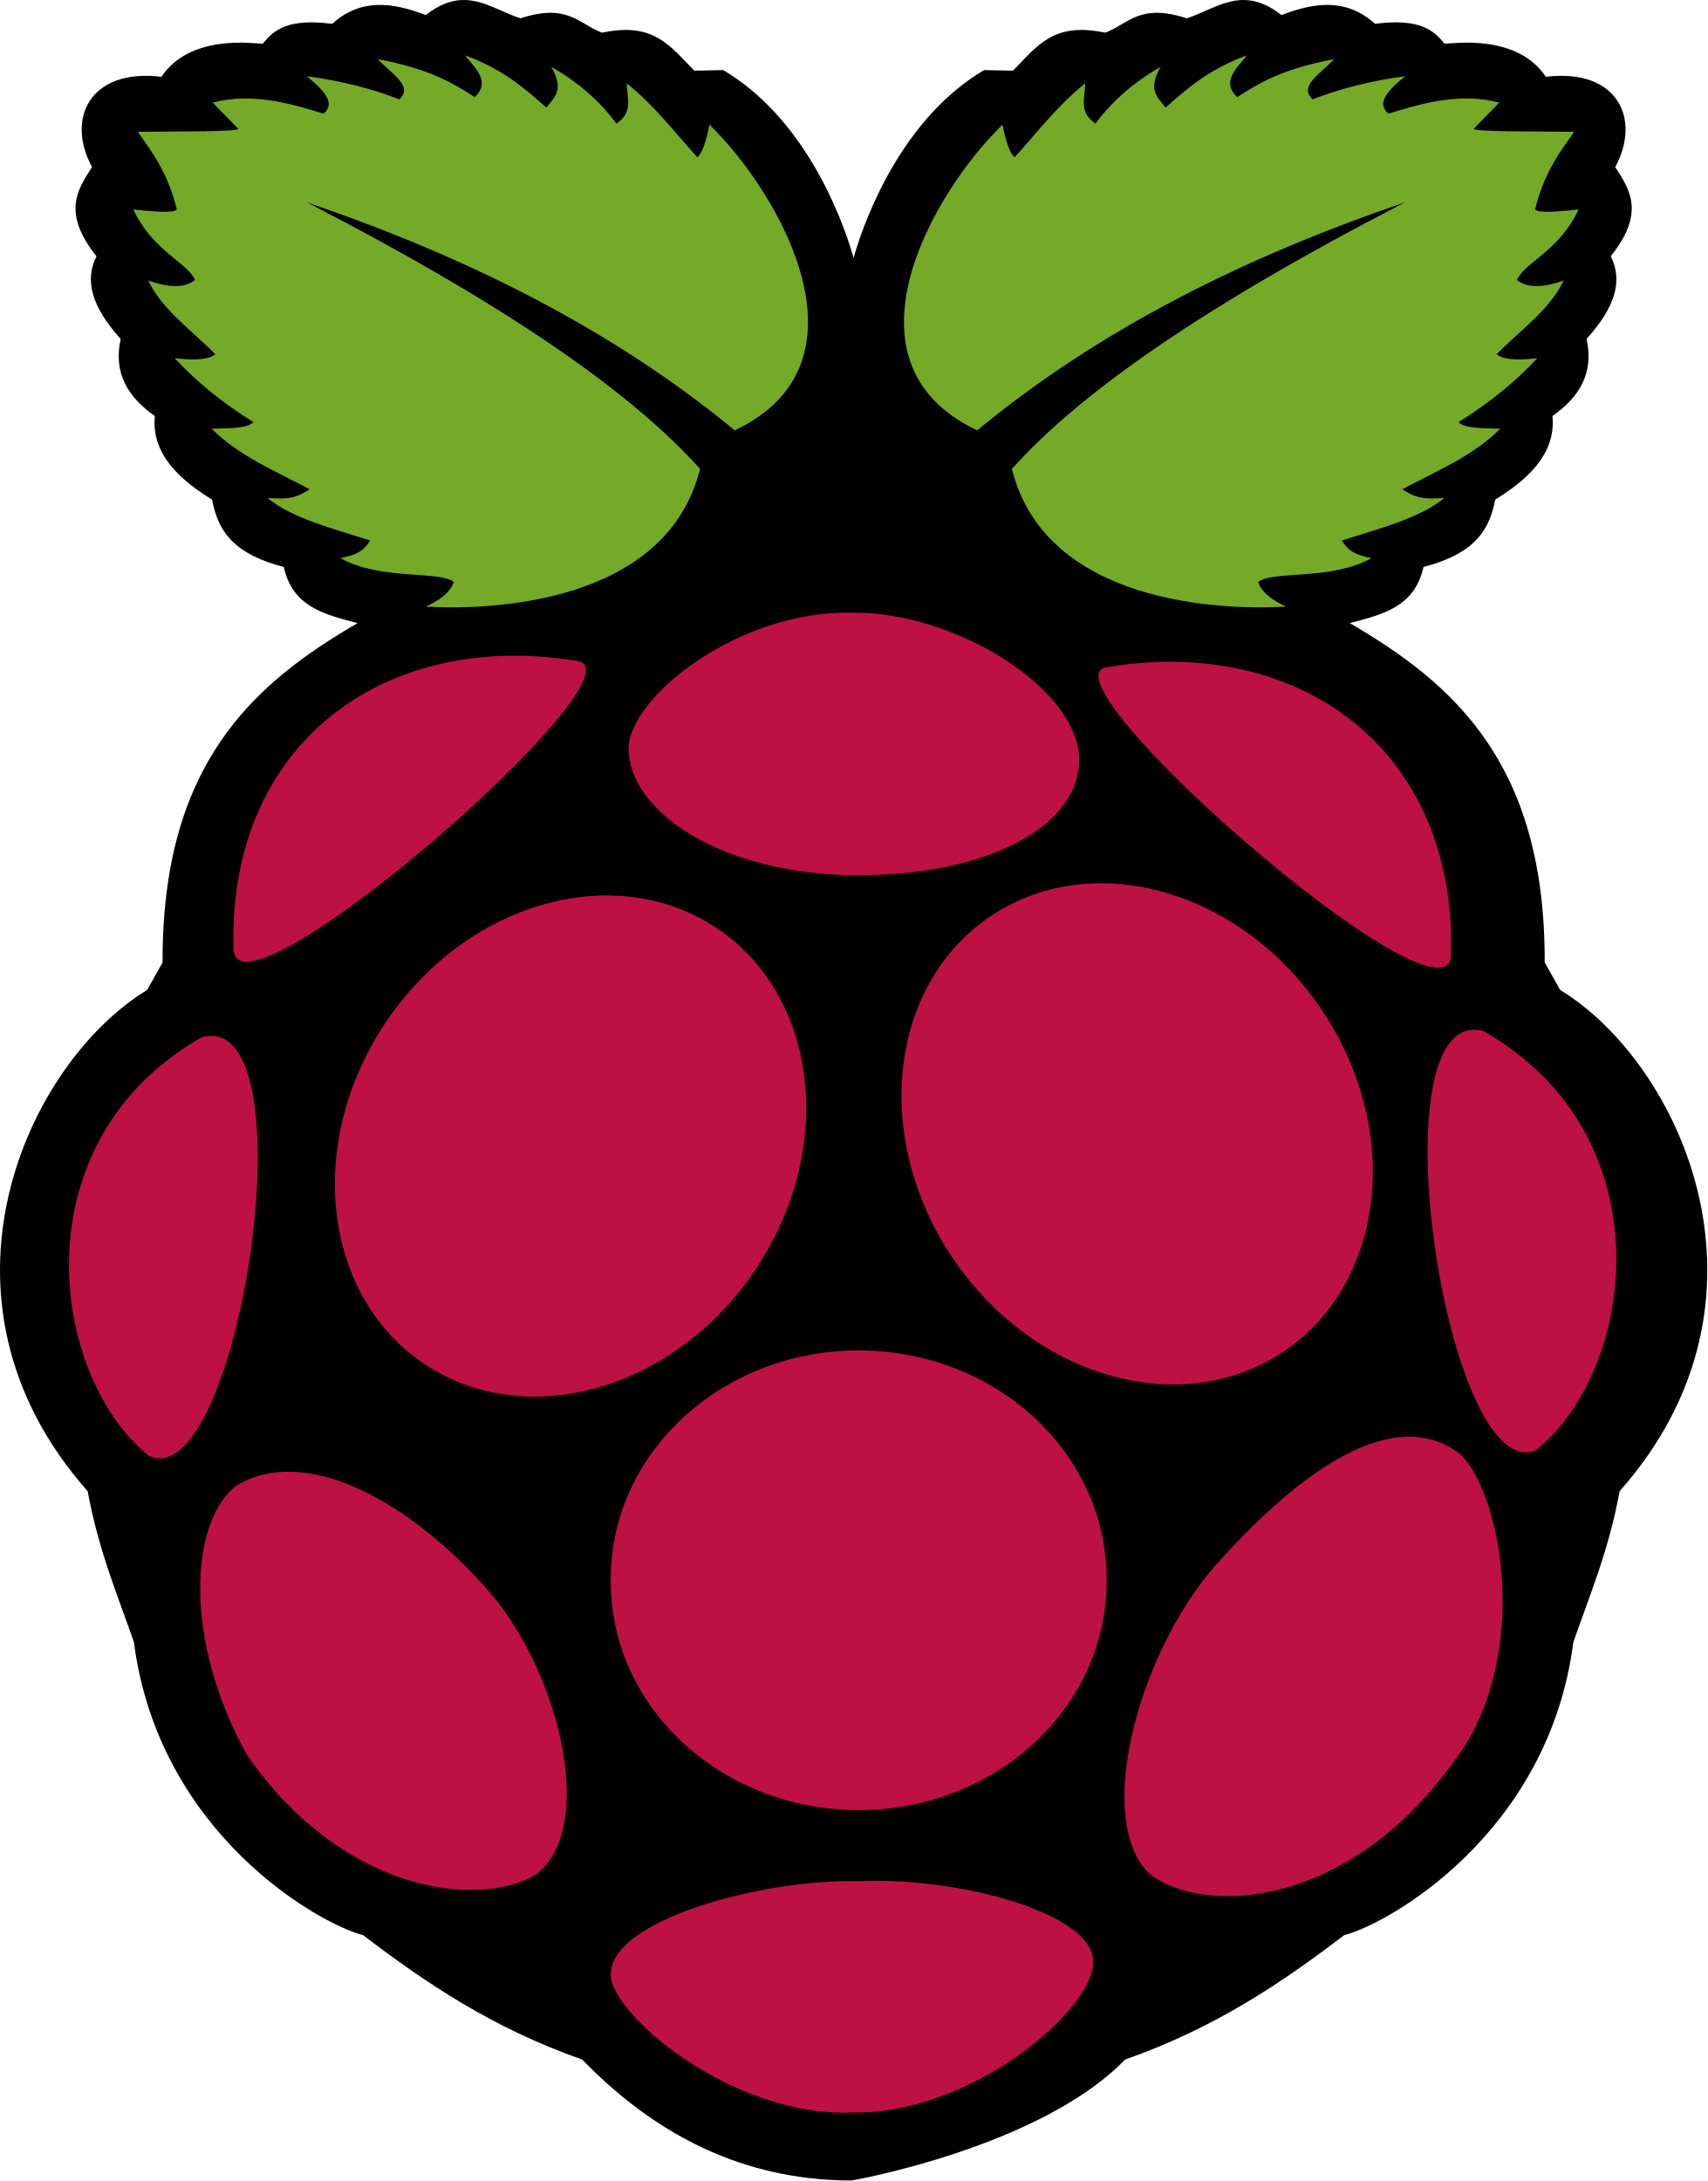
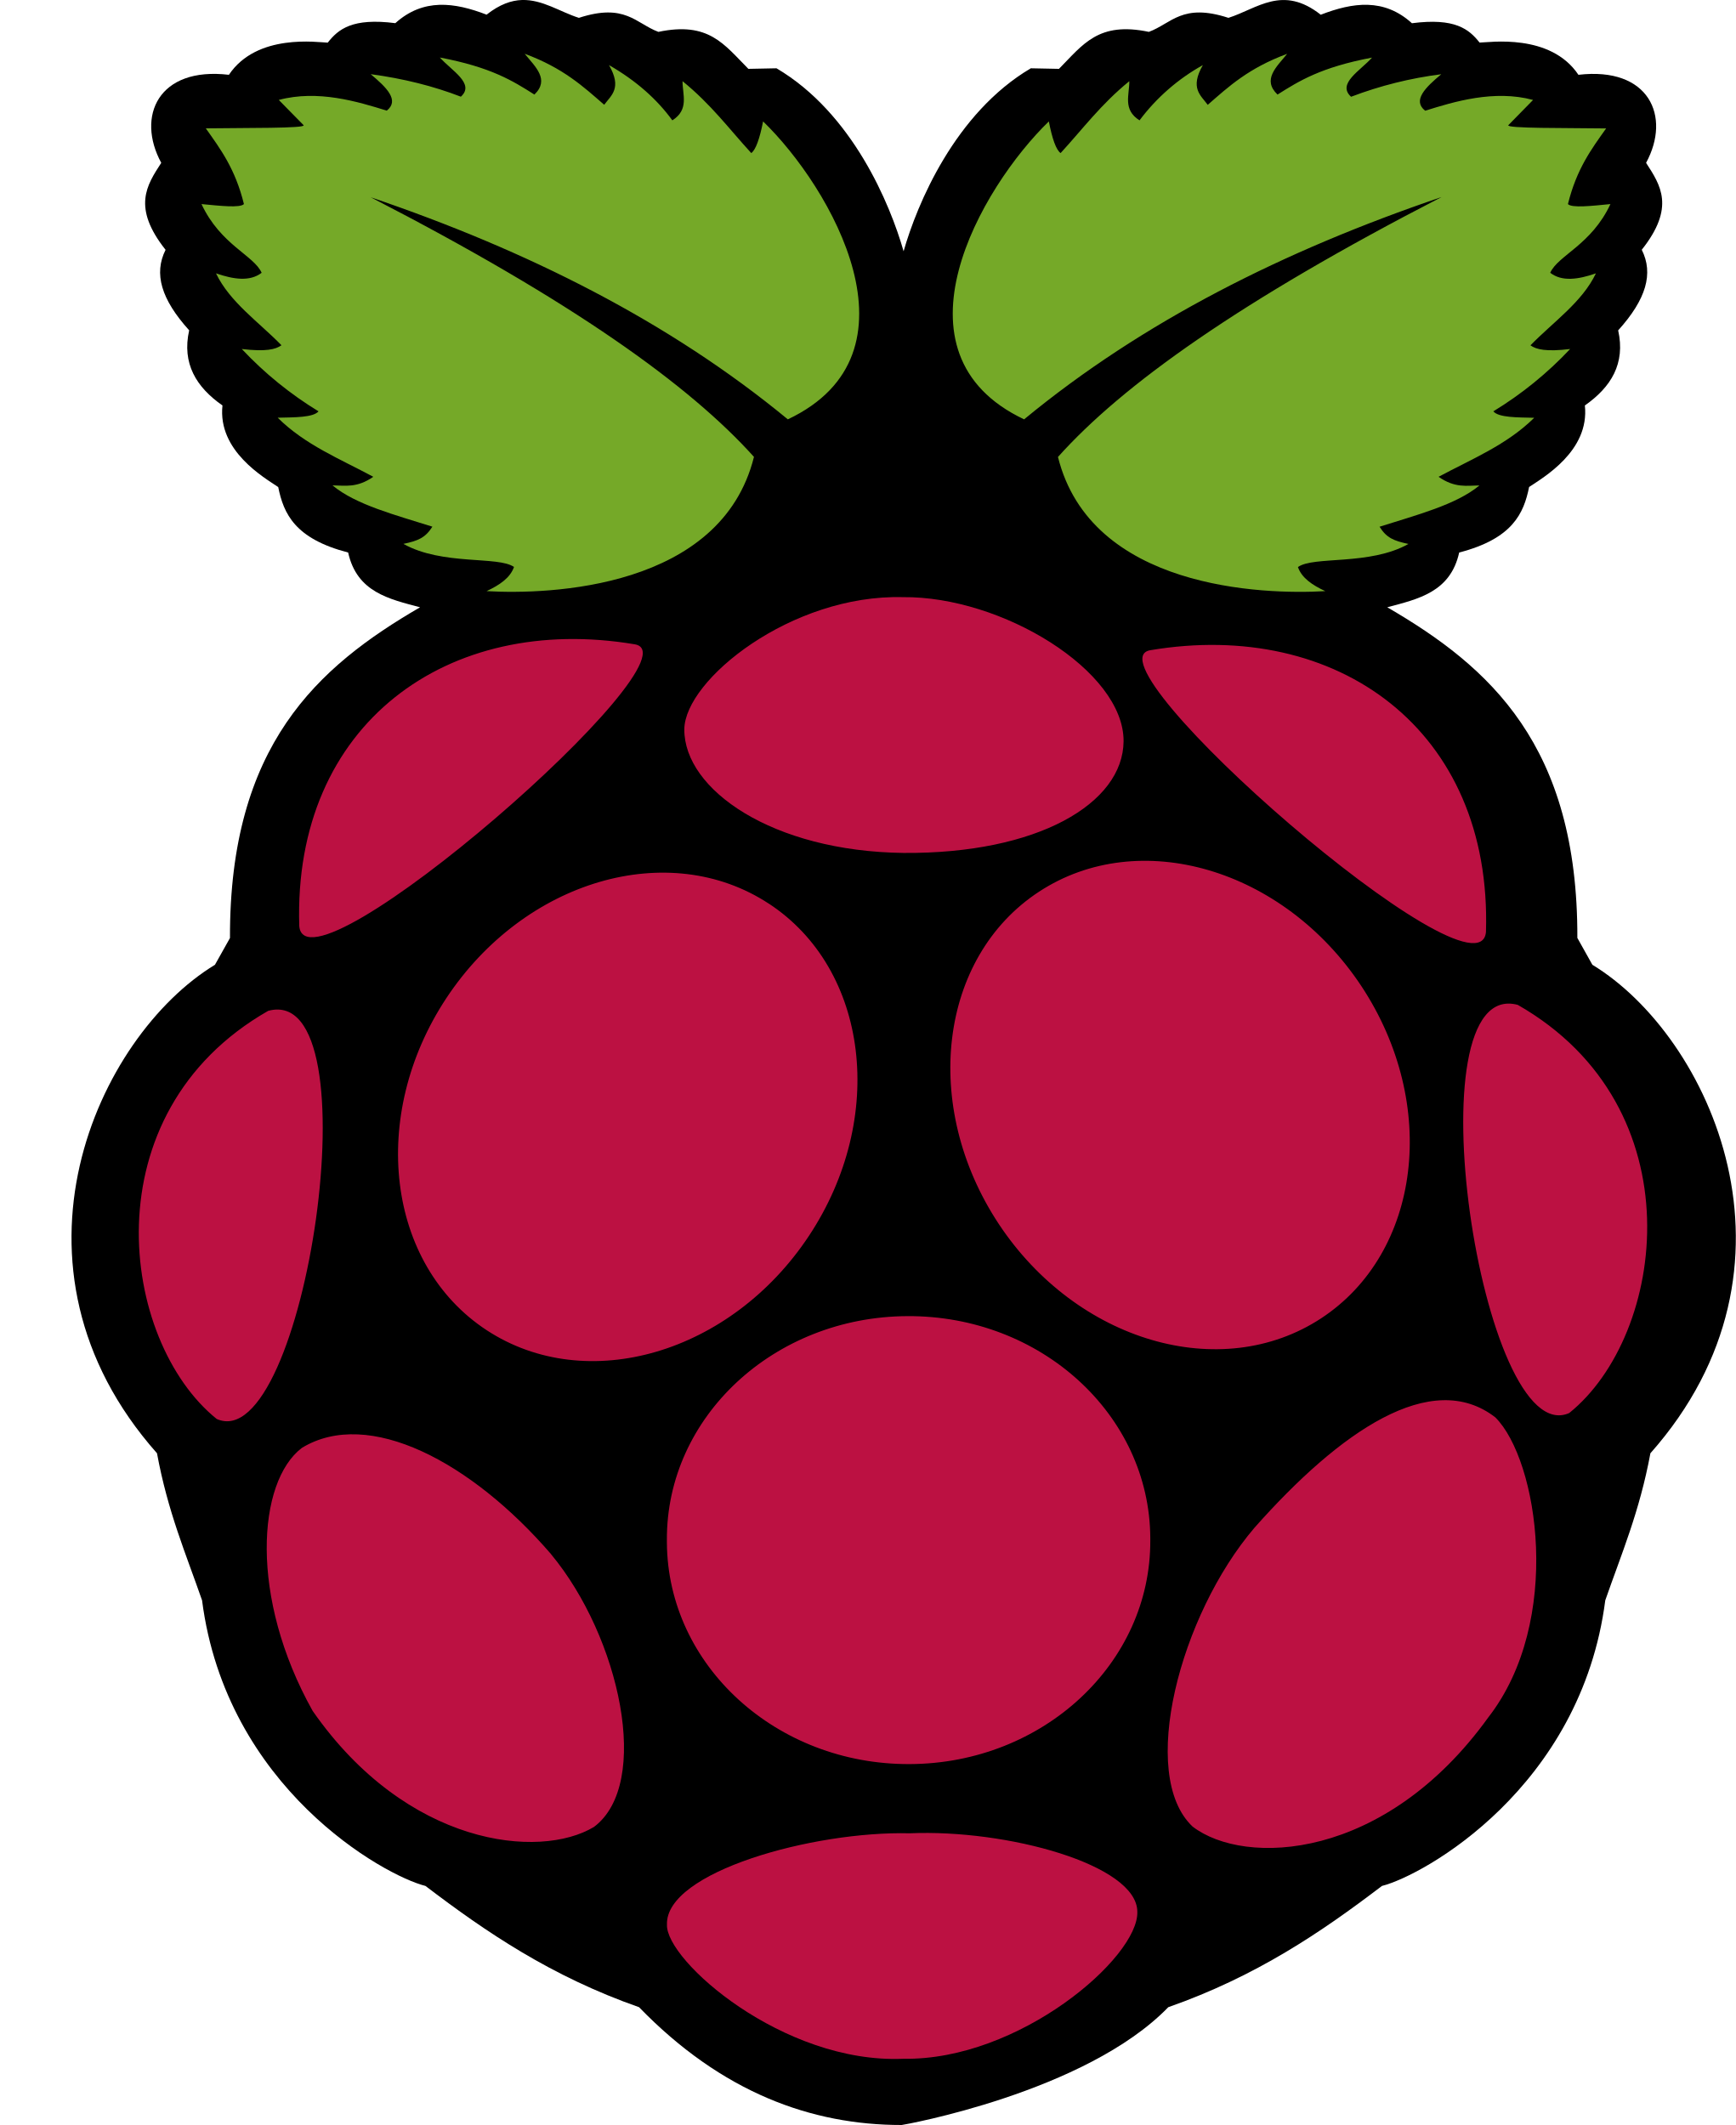
- <svg xmlns="http://www.w3.org/2000/svg" width="256" height="327" preserveAspectRatio="xMidYMid">
-   <path d="M69.298.005c-1.653.051-3.433.662-5.453 2.255C58.9.353 54.102-.31 49.813 3.573c-6.623-.859-8.775.914-10.406 2.984-1.454-.03-10.879-1.495-15.202 4.953C13.343 10.225 9.91 17.899 13.8 25.056c-2.219 3.434-4.518 6.827.67 13.375-1.835 3.646-.697 7.602 3.626 12.389-1.14 5.127 1.102 8.743 5.125 11.562-.753 7.015 6.433 11.094 8.578 12.547.824 4.087 2.541 7.945 10.748 10.077 1.354 6.092 6.286 7.144 11.063 8.422-15.787 9.177-29.325 21.25-29.233 50.875l-2.313 4.125c-18.102 11.008-34.388 46.39-8.92 75.148 1.663 9.002 4.453 15.468 6.937 22.624 3.715 28.836 27.962 42.339 34.358 43.936 9.371 7.138 19.352 13.911 32.86 18.656 12.731 13.131 26.525 18.136 40.394 18.128.204 0 28.277-4.996 41.01-18.128 13.506-4.745 23.487-11.518 32.86-18.656 6.394-1.597 30.641-15.1 34.356-43.936 2.484-7.156 5.274-13.622 6.938-22.624 25.466-28.761 9.181-64.144-8.92-75.152l-2.317-4.125c.092-29.622-13.446-41.696-29.233-50.875 4.776-1.278 9.71-2.33 11.062-8.422 8.207-2.133 9.925-5.99 10.748-10.077 2.146-1.453 9.331-5.532 8.58-12.547 4.021-2.819 6.264-6.436 5.123-11.562 4.324-4.787 5.461-8.743 3.626-12.39 5.19-6.544 2.887-9.937.671-13.371 3.888-7.157.457-14.832-10.409-13.546-4.32-6.448-13.744-4.984-15.202-4.954-1.63-2.069-3.782-3.842-10.405-2.983-4.289-3.883-9.085-3.221-14.032-1.313-5.874-4.635-9.76-.92-14.2.485-7.112-2.324-8.739.859-12.233 2.156-7.756-1.639-10.113 1.929-13.83 5.695l-4.326-.086c-11.698 6.894-17.51 20.932-19.57 28.149-2.06-7.218-7.859-21.256-19.555-28.149l-4.325.086c-3.723-3.766-6.079-7.334-13.835-5.695C86.78 3.603 85.16.42 78.042 2.744c-2.914-.922-5.594-2.838-8.749-2.74L-11 141" />
-   <path d="M46.008 30.334c31.036 16.001 49.079 28.945 58.964 39.969-5.062 20.289-31.47 21.215-41.126 20.646 1.977-.92 3.627-2.023 4.212-3.716-2.423-1.722-11.014-.182-17.012-3.551 2.304-.478 3.382-.943 4.459-2.643-5.666-1.807-11.77-3.365-15.36-6.359 1.937.024 3.746.434 6.276-1.321-5.075-2.735-10.491-4.903-14.699-9.084 2.624-.064 5.453-.026 6.276-.991-4.645-2.878-8.565-6.078-11.809-9.579 3.672.443 5.223.062 6.111-.578-3.512-3.597-7.956-6.634-10.075-11.066 2.726.94 5.221 1.3 7.019-.082-1.193-2.692-6.305-4.28-9.249-10.571 2.871.279 5.915.626 6.524 0-1.332-5.428-3.618-8.48-5.86-11.642 6.143-.091 15.451.024 15.03-.495L31.89 15.39c6.001-1.616 12.141.259 16.599 1.651 2.001-1.579-.036-3.576-2.478-5.615 5.1.681 9.708 1.853 13.874 3.468 2.225-2.009-1.445-4.019-3.221-6.028 7.879 1.494 11.217 3.595 14.534 5.698 2.407-2.307.138-4.268-1.486-6.276 5.941 2.2 9.001 5.041 12.222 7.845 1.092-1.474 2.775-2.555.743-6.111 4.218 2.431 7.395 5.296 9.745 8.506 2.61-1.662 1.555-3.934 1.569-6.029 4.384 3.566 7.166 7.361 10.571 11.066.686-.5 1.286-2.193 1.817-4.872 10.457 10.145 25.234 35.7 3.798 45.832-18.243-15.046-40.031-25.983-64.176-34.187l.007-.004m164.678 0c-31.032 16.003-49.075 28.943-58.959 39.969 5.062 20.289 31.469 21.215 41.125 20.646-1.977-.92-3.627-2.023-4.211-3.716 2.423-1.722 11.014-.182 17.011-3.551-2.304-.478-3.381-.943-4.459-2.643 5.667-1.807 11.771-3.365 15.36-6.359-1.937.024-3.746.434-6.276-1.321 5.076-2.735 10.492-4.903 14.7-9.084-2.625-.064-5.454-.026-6.276-.991 4.645-2.878 8.565-6.078 11.809-9.579-3.673.443-5.223.062-6.111-.578 3.511-3.597 7.956-6.634 10.075-11.066-2.727.94-5.222 1.3-7.02-.082 1.193-2.692 6.306-4.28 9.249-10.571-2.87.279-5.915.626-6.524 0 1.335-5.43 3.621-8.482 5.863-11.644-6.143-.091-15.451.024-15.03-.495l3.799-3.882c-6.001-1.615-12.141.26-16.599 1.652-2.001-1.579.035-3.576 2.477-5.615-5.099.68-9.708 1.853-13.873 3.468-2.226-2.009 1.445-4.019 3.221-6.028-7.879 1.494-11.217 3.595-14.535 5.698-2.407-2.307-.137-4.268 1.487-6.276-5.941 2.2-9.001 5.041-12.222 7.845-1.093-1.474-2.775-2.555-.744-6.111-4.217 2.431-7.394 5.296-9.744 8.506-2.61-1.662-1.555-3.935-1.569-6.029-4.384 3.566-7.166 7.36-10.571 11.066-.686-.5-1.286-2.193-1.817-4.873-10.457 10.146-25.234 35.701-3.798 45.833 18.233-15.05 40.02-25.985 64.166-34.189h-.004" fill="#75A928" />
-   <path d="M165.933 236.933c.108 18.933-16.449 34.362-36.98 34.461-20.532.1-37.264-15.167-37.372-34.1a21.72 21.72 0 010-.361c-.108-18.932 16.448-34.361 36.98-34.461 20.532-.1 37.263 15.167 37.372 34.1v.361m-58.687-97.929c15.404 10.093 18.181 32.969 6.202 51.095-11.979 18.127-34.177 24.641-49.581 14.549-15.404-10.093-18.18-32.969-6.202-51.095 11.979-18.127 34.177-24.641 49.581-14.549m41.576-1.827c-15.403 10.092-18.18 32.969-6.202 51.095 11.979 18.127 34.177 24.641 49.581 14.548 15.404-10.092 18.181-32.968 6.202-51.095-11.978-18.126-34.176-24.64-49.581-14.548M30.258 155.504c16.631-4.458 5.615 68.803-7.917 62.792-14.885-11.972-19.679-47.033 7.917-62.792m192.195-.913c-16.633-4.457-5.615 68.807 7.917 62.796 14.885-11.973 19.679-47.038-7.917-62.796m-56.507-54.557c28.701-4.846 52.583 12.206 51.619 43.328-.944 11.932-62.193-41.551-51.619-43.328m-79.3-.913c-28.703-4.847-52.583 12.209-51.619 43.329.944 11.931 62.194-41.552 51.619-43.329m41.228-7.258c-17.13-.446-33.57 12.713-33.61 20.346-.047 9.274 13.544 18.77 33.727 19.011 20.61.147 33.762-7.601 33.828-17.172.076-10.844-18.745-22.353-33.945-22.186v.001m1.046 190.18c14.935-.652 34.975 4.81 35.015 12.057.248 7.036-18.175 22.934-36.005 22.627-18.466.797-36.573-15.126-36.336-20.645-.277-8.092 22.484-14.41 37.326-14.039m-55.164-42.945c10.633 12.81 15.481 35.316 6.607 41.951-8.395 5.065-28.782 2.979-43.272-17.838-9.773-17.468-8.514-35.243-1.652-40.465 10.261-6.25 26.115 2.193 38.318 16.352h-.001m108.2-4.061c-11.505 13.475-17.911 38.053-9.519 45.969 8.025 6.15 29.567 5.29 45.479-16.789 11.554-14.829 7.683-39.594 1.083-46.17-9.804-7.583-23.879 2.122-37.043 16.986v.004" fill="#BC1142" />
+ <svg xmlns="http://www.w3.org/2000/svg" width="24.501" height="29.999" preserveAspectRatio="xMidYMid">
+   <path d="M7.368 0c-.151.005-.315.061-.5.207-.454-.175-.894-.235-1.288.12-.607-.078-.805.085-.954.275-.134-.003-.999-.138-1.395.454-.997-.118-1.312.586-.955 1.243-.204.315-.415.627.061 1.228-.168.334-.064.697.333 1.136-.105.47.101.803.47 1.061-.069.644.59 1.018.787 1.152.076.375.234.729.987.924.124.56.576.656 1.015.773-1.449.842-2.691 1.95-2.683 4.669l-.212.378c-1.661 1.01-3.156 4.257-.818 6.896.152.826.408 1.42.636 2.076.341 2.646 2.566 3.885 3.153 4.032.86.655 1.776 1.277 3.015 1.712 1.169 1.205 2.434 1.664 3.707 1.663.019 0 2.595-.458 3.763-1.663 1.24-.435 2.156-1.057 3.016-1.712.586-.147 2.811-1.386 3.152-4.032.228-.656.484-1.25.637-2.076 2.337-2.639.842-5.886-.819-6.896l-.212-.379c.008-2.718-1.234-3.826-2.683-4.668.438-.117.891-.214 1.015-.773.753-.196.911-.55.987-.925.197-.133.856-.507.787-1.151.369-.259.575-.59.47-1.06.397-.44.501-.803.333-1.138.476-.6.265-.912.061-1.227.357-.657.042-1.36-.955-1.243C21.883.464 21.018.6 20.884.601c-.15-.19-.347-.352-.955-.273-.393-.357-.833-.296-1.287-.12-.54-.426-.896-.085-1.303.044-.653-.213-.802.079-1.123.198-.712-.15-.928.177-1.269.522L14.55.964c-1.073.633-1.607 1.921-1.796 2.583-.189-.662-.72-1.95-1.794-2.583l-.397.008C10.22.627 10.005.3 9.293.45 8.973.33 8.824.039 8.171.252 7.903.167 7.658-.008 7.368 0L0 12.94" />
+   <path d="M5.231 2.784C8.08 4.252 9.735 5.44 10.642 6.45c-.464 1.862-2.888 1.947-3.774 1.895.182-.085.333-.186.387-.341-.223-.158-1.011-.017-1.561-.326.211-.044.31-.087.409-.243-.52-.165-1.08-.308-1.41-.583.178.002.344.04.576-.121-.466-.251-.963-.45-1.349-.834.241-.006.5-.002.576-.09a5.193 5.193 0 01-1.083-.88c.337.04.479.006.56-.053-.322-.33-.73-.609-.924-1.015.25.086.479.119.644-.008-.11-.247-.579-.393-.849-.97.264.025.543.057.599 0-.122-.498-.332-.778-.538-1.069.564-.008 1.418.002 1.38-.045l-.35-.356c.551-.148 1.115.024 1.524.151.184-.145-.003-.328-.227-.515.468.063.89.17 1.273.318.204-.184-.133-.368-.296-.553.723.137 1.03.33 1.334.523.22-.212.012-.392-.137-.576.546.202.826.463 1.122.72.1-.135.255-.234.068-.56.387.222.679.485.894.78.24-.153.143-.361.144-.553.403.327.658.675.97 1.015.063-.046.118-.201.167-.447.96.93 2.316 3.276.349 4.206-1.674-1.38-3.674-2.384-5.89-3.136h.001m15.112 0c-2.848 1.468-4.504 2.655-5.41 3.667.464 1.862 2.887 1.947 3.773 1.894-.181-.084-.333-.185-.386-.34.222-.159 1.01-.017 1.56-.326-.21-.044-.31-.087-.408-.243.52-.166 1.08-.309 1.41-.583-.179.002-.345.04-.577-.122.466-.25.963-.45 1.35-.833-.242-.006-.501-.002-.577-.091a5.193 5.193 0 001.084-.88c-.337.041-.48.007-.56-.052.321-.33.73-.609.924-1.016-.25.087-.48.12-.645-.008.11-.247.58-.392.85-.97-.264.026-.544.058-.6 0 .123-.498.333-.778.539-1.068-.564-.008-1.418.002-1.38-.046l.349-.356c-.55-.148-1.114.024-1.523.152-.184-.145.003-.328.227-.515a5.53 5.53 0 00-1.273.318c-.204-.185.133-.369.296-.553-.723.137-1.03.33-1.334.522-.221-.211-.013-.391.136-.575-.545.201-.826.462-1.121.72-.1-.136-.255-.235-.069-.561a2.844 2.844 0 00-.894.78c-.24-.152-.142-.36-.144-.553-.402.327-.657.675-.97 1.015-.063-.045-.118-.2-.166-.447-.96.931-2.316 3.276-.349 4.206 1.673-1.38 3.672-2.384 5.888-3.137" fill="#75a928" />
+   <path d="M16.236 21.742c.01 1.737-1.51 3.153-3.393 3.162-1.884.01-3.42-1.392-3.43-3.129a1.993 1.993 0 010-.033c-.01-1.737 1.51-3.153 3.394-3.162 1.884-.01 3.419 1.391 3.429 3.129v.033m-5.385-8.986c1.413.926 1.668 3.025.569 4.688-1.1 1.664-3.136 2.261-4.55 1.335-1.413-.926-1.668-3.025-.57-4.688 1.1-1.664 3.137-2.262 4.55-1.335m3.816-.168c-1.414.926-1.668 3.025-.57 4.689 1.1 1.663 3.137 2.26 4.55 1.335 1.414-.927 1.669-3.026.57-4.69-1.1-1.662-3.137-2.26-4.55-1.334M3.786 14.27c1.526-.41.515 6.313-.727 5.762-1.365-1.099-1.805-4.316.727-5.762m17.637-.084c-1.527-.41-.516 6.314.726 5.762 1.366-1.098 1.806-4.316-.726-5.762m-5.186-5.007c2.634-.444 4.825 1.12 4.737 3.976-.087 1.095-5.707-3.812-4.737-3.976M8.96 9.096c-2.634-.445-4.825 1.12-4.736 3.976.086 1.095 5.707-3.813 4.736-3.976m3.784-.666c-1.572-.041-3.08 1.166-3.085 1.867-.004.85 1.243 1.722 3.095 1.744 1.892.014 3.098-.697 3.105-1.576.007-.995-1.72-2.05-3.115-2.035m.096 17.451c1.37-.06 3.21.442 3.213 1.107.023.645-1.668 2.104-3.304 2.076-1.695.073-3.356-1.388-3.335-1.894-.025-.743 2.064-1.323 3.426-1.289m-5.062-3.94c.975 1.175 1.42 3.24.606 3.85-.77.464-2.641.272-3.971-1.638-.897-1.603-.781-3.234-.152-3.713.942-.574 2.397.201 3.517 1.5m9.928-.372c-1.055 1.236-1.643 3.492-.873 4.218.736.565 2.713.486 4.173-1.54 1.06-1.361.705-3.634.1-4.237-.9-.696-2.192.195-3.4 1.559" fill="#bc1142" />
</svg>
